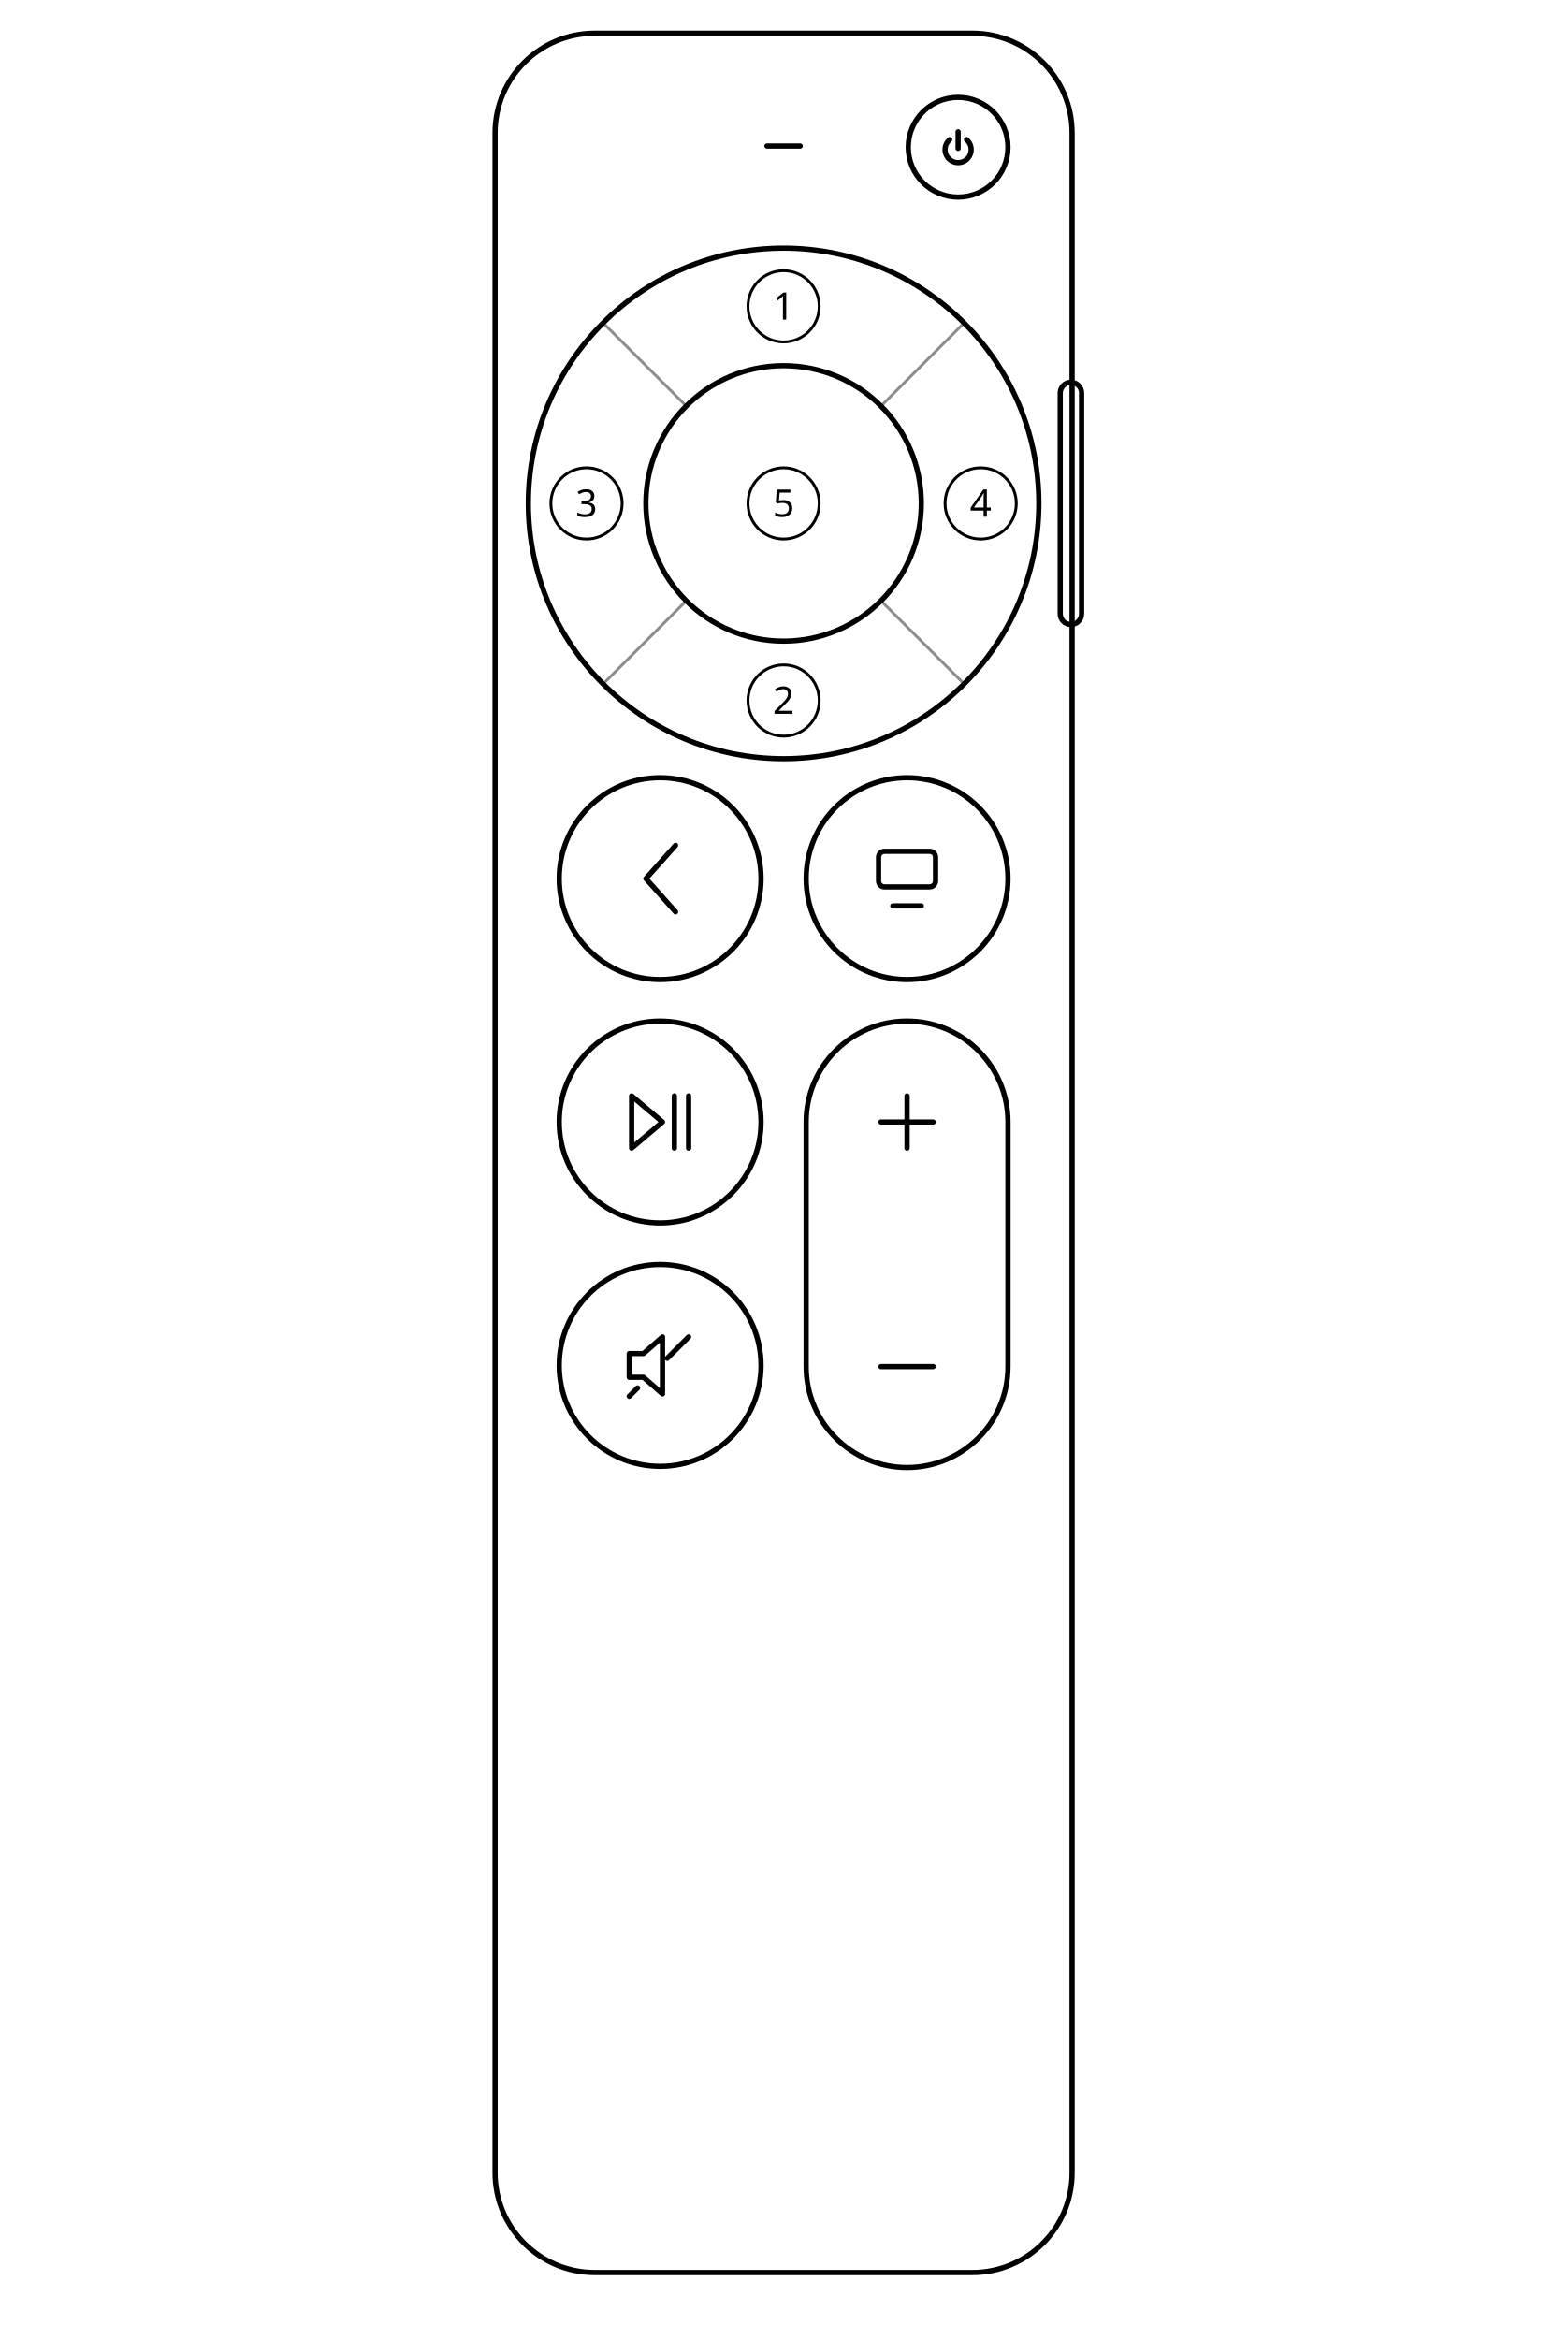
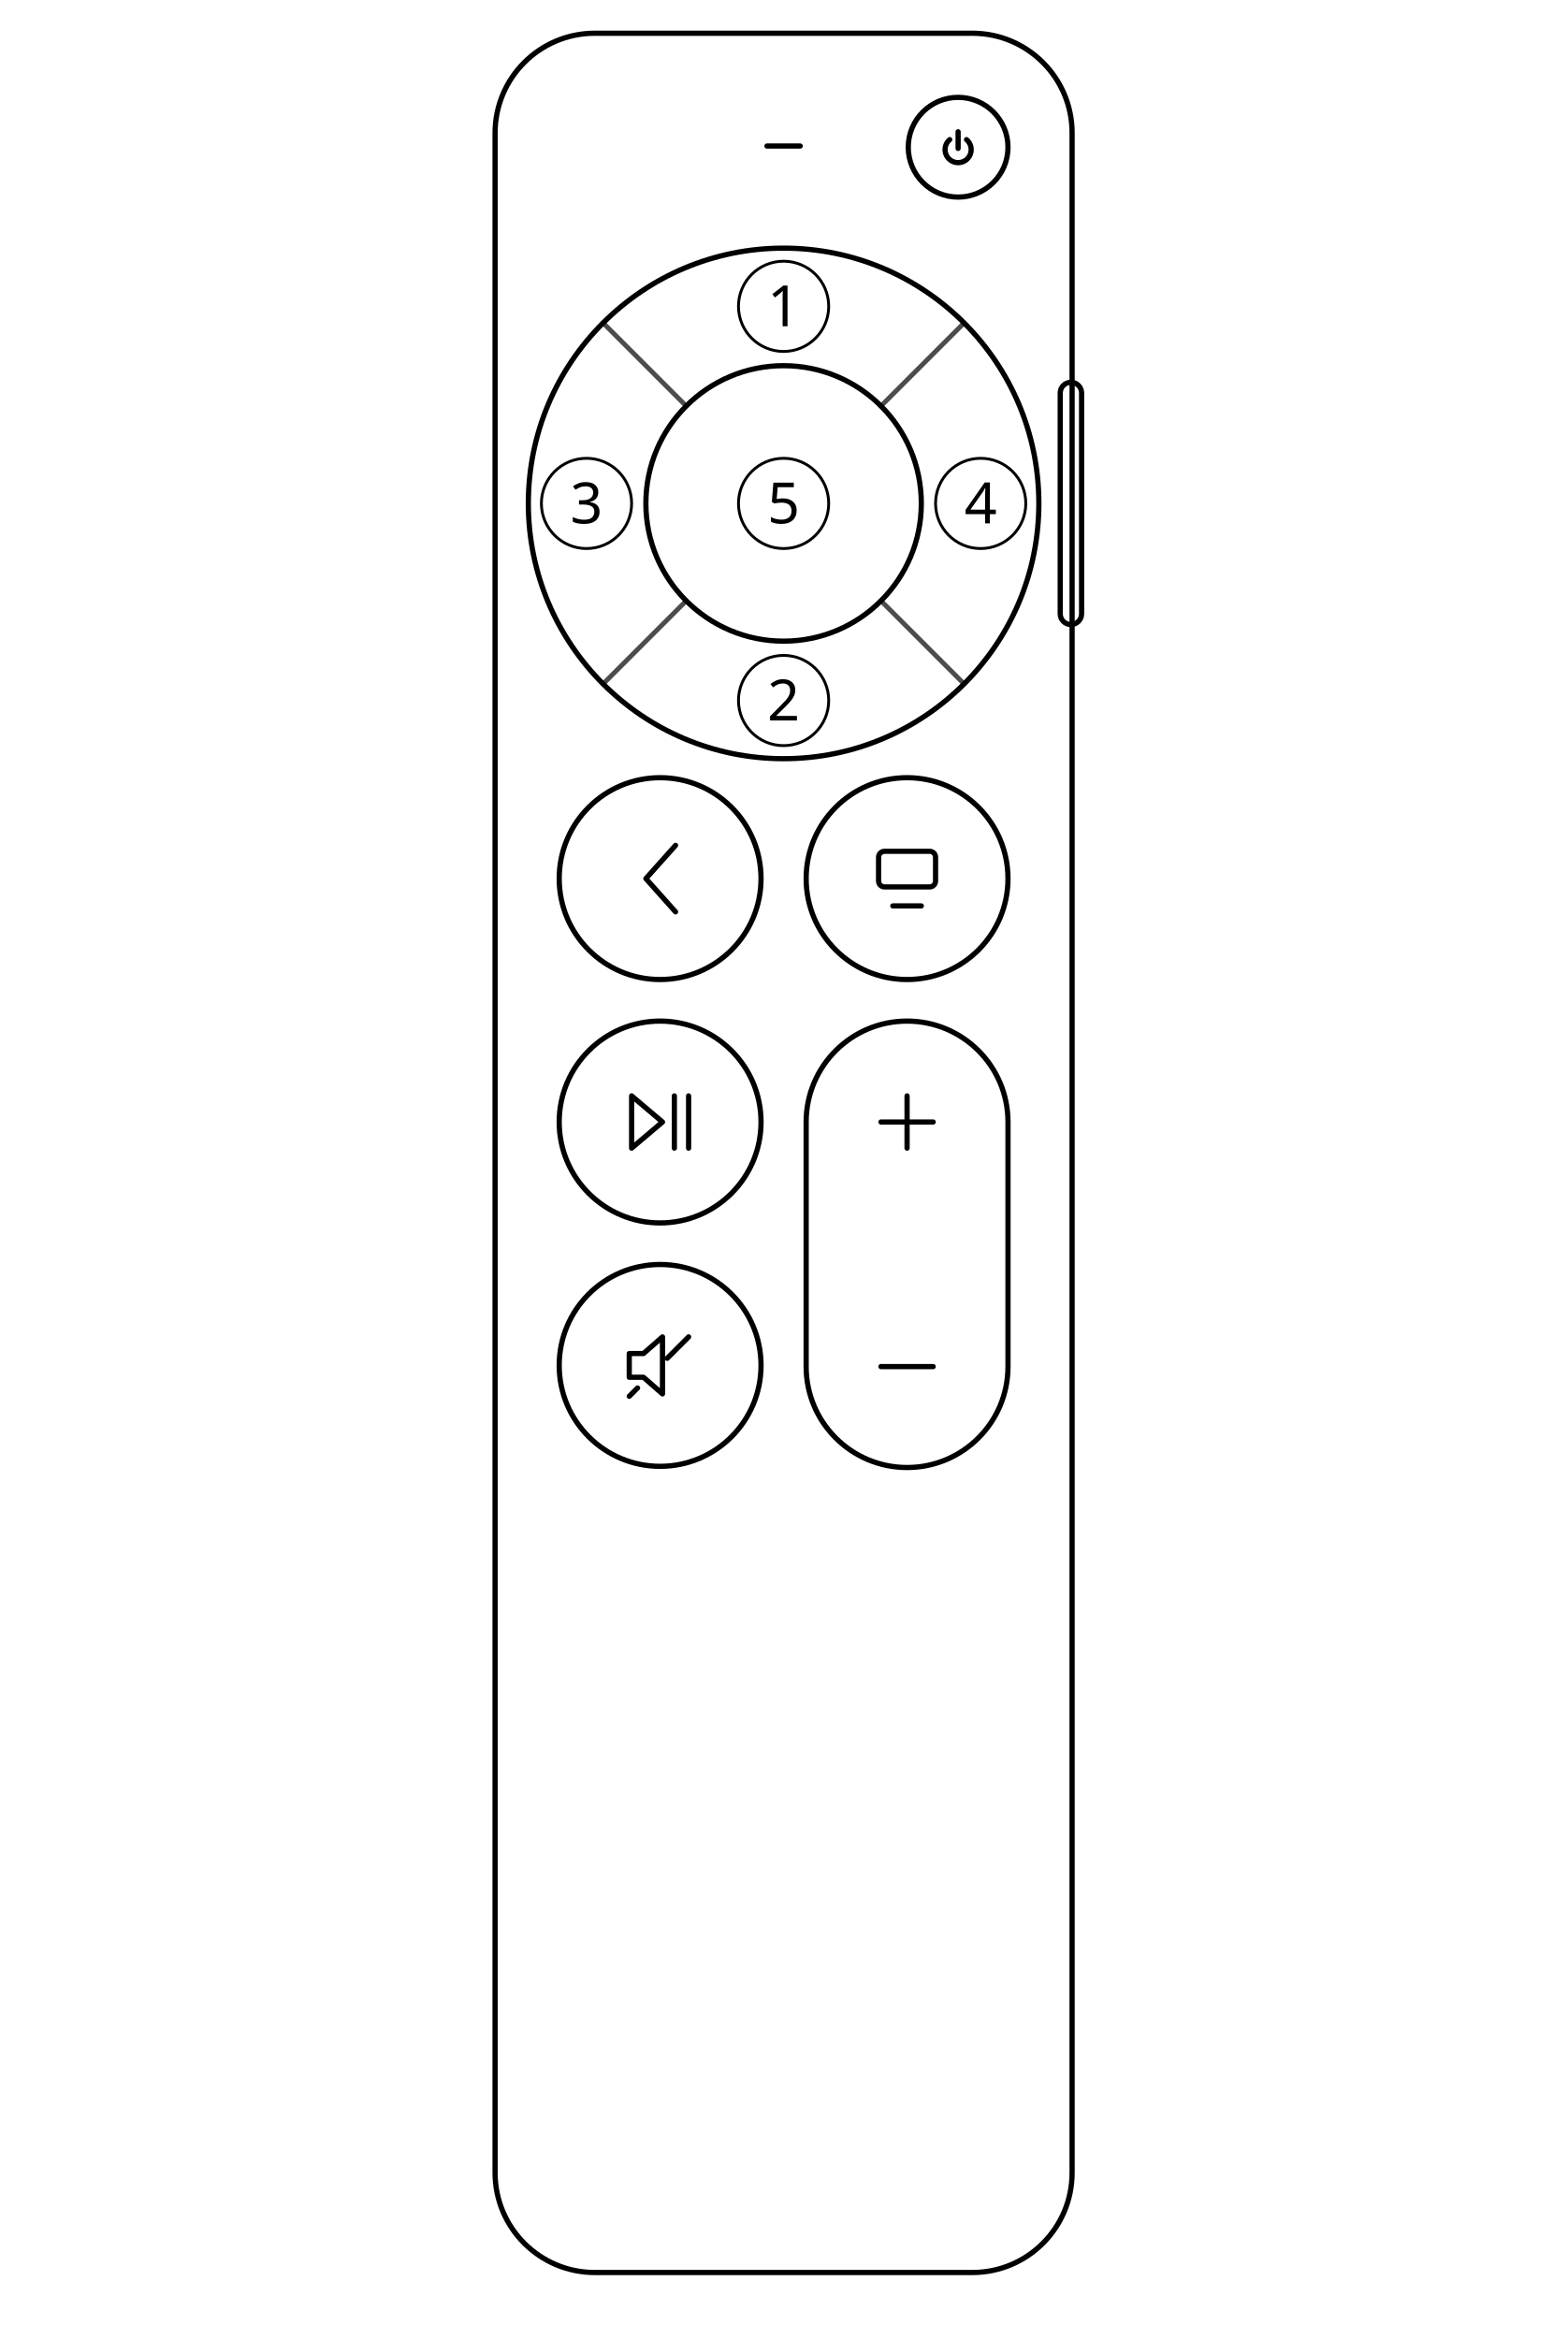
<svg xmlns="http://www.w3.org/2000/svg" viewBox="0 0 660 985" role="img" aria-labelledby="record-t record-d">
  <g fill="none" stroke="currentColor" stroke-width="2.2" stroke-linecap="round" stroke-linejoin="round">
    <rect x="208.5" y="14" width="243" height="943" rx="42" />
    <rect x="446.5" y="161" width="9" height="102" rx="4.5" />
    <line x1="323" y1="61.5" x2="337" y2="61.5" />
    <circle cx="403.5" cy="62" r="21" />
    <path d="M407.04 58.79 A5.5 5.5 0 1 1 399.96 58.79" />
    <line x1="403.5" y1="55.5" x2="403.5" y2="62.5" />
    <circle cx="330" cy="212" r="107.5" />
    <circle cx="330" cy="212" r="58" />
    <circle cx="278" cy="370" r="42.5" />
    <polyline points="284.5,356 272,370 284.5,384" />
    <circle cx="382" cy="370" r="42.5" />
    <rect x="370" y="358.5" width="24" height="15" rx="2.5" />
    <line x1="376" y1="381.5" x2="388" y2="381.5" />
    <circle cx="278" cy="472.5" r="42.5" />
    <polygon points="266,461.5 266,483.5 279,472.5" />
    <line x1="284" y1="461.5" x2="284" y2="483.5" />
    <line x1="290" y1="461.5" x2="290" y2="483.5" />
    <rect x="339.5" y="430" width="85" height="188" rx="42.5" />
    <line x1="382" y1="461.5" x2="382" y2="483.5" />
    <line x1="371" y1="472.5" x2="393" y2="472.5" />
    <line x1="371" y1="575.5" x2="393" y2="575.5" />
    <circle cx="278" cy="575" r="42.5" />
    <polygon points="265,570 271,570 279,563 279,587 271,580 265,580" />
    <line x1="265" y1="588" x2="268.5" y2="584.5" />
    <line x1="281" y1="572" x2="290" y2="563" />
  </g>
+   <g fill="none" stroke="currentColor" stroke-width="2" stroke-linecap="round" stroke-opacity="0.7">
+     <line x1="371.01" y1="170.99" x2="406.01" y2="135.99" />
+     <line x1="371.01" y1="253.01" x2="406.01" y2="288.01" />
+     <line x1="288.99" y1="253.01" x2="253.99" y2="288.01" />
+     <line x1="288.99" y1="170.99" x2="253.99" y2="135.99" />
+   </g>
  <g fill="none" stroke="currentColor" stroke-width="1.2" stroke-linecap="round">
-     <line x1="371.01" y1="170.99" x2="406.01" y2="135.99" stroke-opacity="0.45" />
-     <line x1="371.01" y1="253.01" x2="406.01" y2="288.01" stroke-opacity="0.45" />
-     <line x1="288.99" y1="253.01" x2="253.99" y2="288.01" stroke-opacity="0.45" />
-     <line x1="288.99" y1="170.99" x2="253.99" y2="135.99" stroke-opacity="0.45" />
-     <circle cx="330" cy="129" r="15" />
-     <circle cx="330" cy="295" r="15" />
-     <circle cx="247" cy="212" r="15" />
-     <circle cx="413" cy="212" r="15" />
-     <circle cx="330" cy="212" r="15" />
+     <circle cx="330" cy="129" r="19" />
+     <circle cx="330" cy="295" r="19" />
+     <circle cx="247" cy="212" r="19" />
+     <circle cx="413" cy="212" r="19" />
+     <circle cx="330" cy="212" r="19" />
  </g>
-   <g fill="currentColor" font-family="sans-serif" font-size="16" text-anchor="middle">
-     <text x="330" y="134.6">1</text>
-     <text x="330" y="300.6">2</text>
-     <text x="247" y="217.6">3</text>
-     <text x="413" y="217.6">4</text>
-     <text x="330" y="217.6">5</text>
+   <g fill="currentColor" font-family="sans-serif" font-size="24" text-anchor="middle">
+     <text x="330" y="137.4" font-family="sans-serif">1</text>
+     <text x="330" y="303.4" font-family="sans-serif">2</text>
+     <text x="247" y="220.4" font-family="sans-serif">3</text>
+     <text x="413" y="220.4" font-family="sans-serif">4</text>
+     <text x="330" y="220.4" font-family="sans-serif">5</text>
  </g>
</svg>
